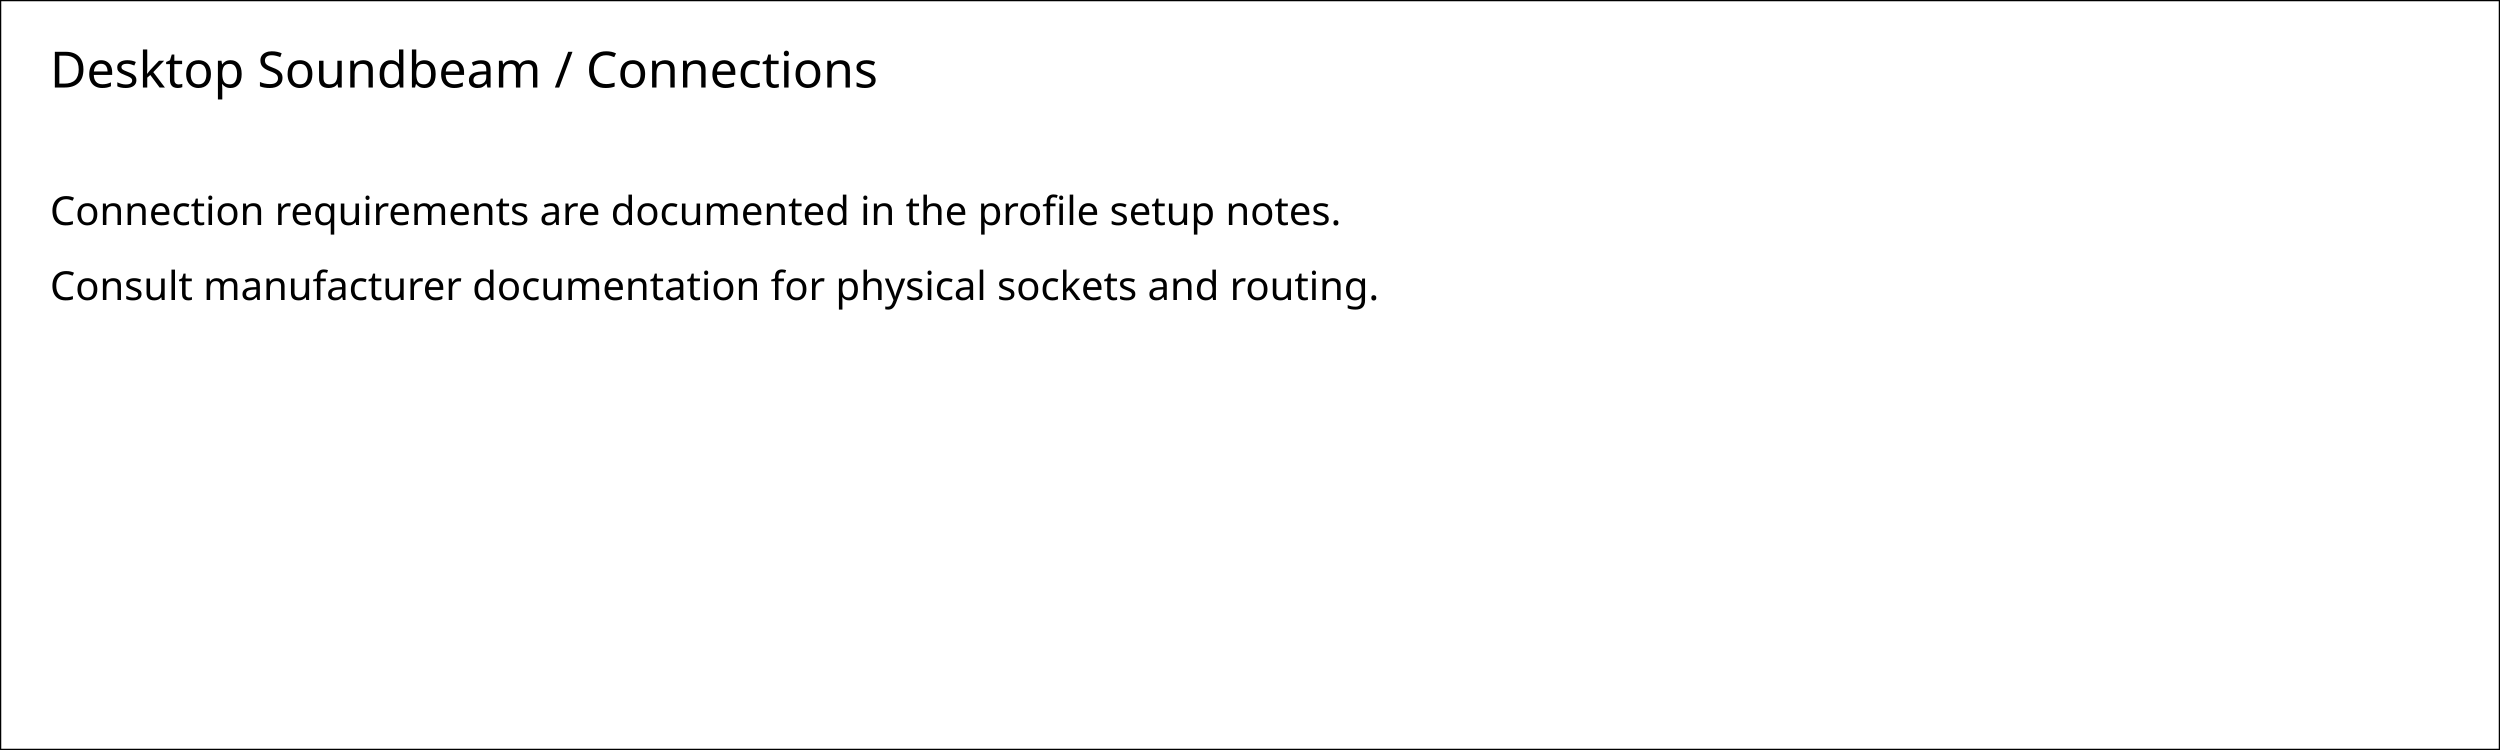
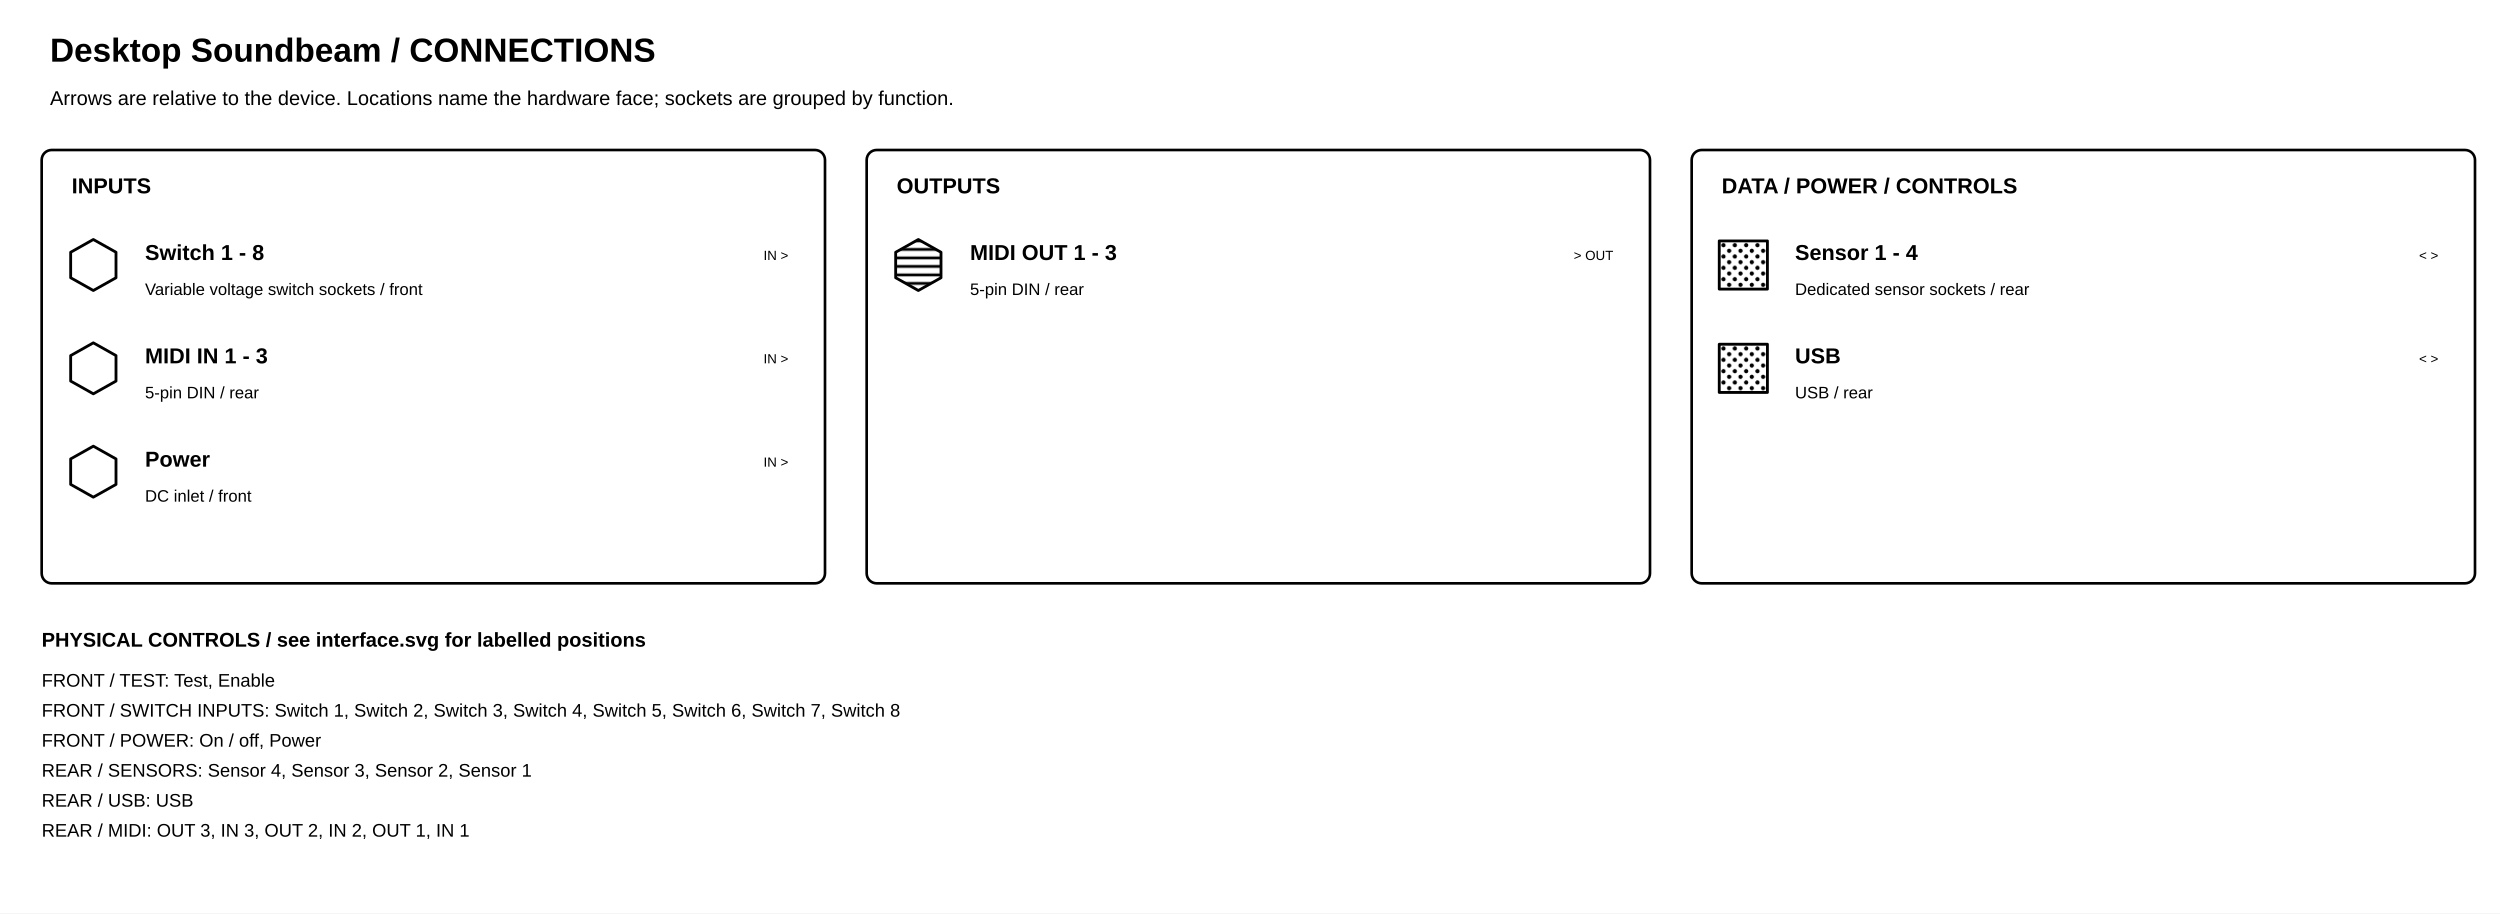
- <svg xmlns="http://www.w3.org/2000/svg" viewBox="0 0 1000 300" role="img" aria-labelledby="title description">
-   <rect width="1000" height="300" fill="#fff" stroke="#000" />
-   <text x="20" y="35" font-family="sans-serif" font-size="20" fill="#000">Desktop Soundbeam / Connections</text>
-   <text x="20" y="90" font-family="sans-serif" font-size="16" fill="#000">Connection requirements are documented in the profile setup notes.</text>
-   <text x="20" y="120" font-family="sans-serif" font-size="16" fill="#000">Consult manufacturer documentation for physical sockets and routing.</text>
+ <svg xmlns="http://www.w3.org/2000/svg" viewBox="0 0 1500 548" role="img" aria-labelledby="title description">
+   <defs>
+     <pattern id="tactile-stripes" width="6" height="6" patternUnits="userSpaceOnUse">
+       <rect width="6" height="6" fill="#fff" />
+       <path d="M0 3H6" stroke="#000" stroke-width="2" />
+     </pattern>
+     <pattern id="tactile-dots" width="8" height="8" patternUnits="userSpaceOnUse">
+       <rect width="8" height="8" fill="#fff" />
+       <circle cx="2" cy="2" r="1.5" fill="#000" />
+       <circle cx="6" cy="6" r="1.5" fill="#000" />
+     </pattern>
+   </defs>
+   <style>text{font-family:Arial,Helvetica,sans-serif;fill:#000;stroke:none}.line{fill:#fff;stroke:#000;stroke-width:1.6;stroke-linejoin:round;stroke-linecap:round}.thin{fill:none;stroke:#000;stroke-width:1;stroke-linejoin:round;stroke-linecap:round}</style>
+   <rect x="0" y="0" width="1500" height="548" fill="#fff" stroke="none" stroke-width="1.6" />
+   <text x="30" y="37" fill="#000" font-family="Arial,Helvetica,sans-serif" font-size="20" text-anchor="start" font-weight="bold">Desktop Soundbeam / CONNECTIONS</text>
+   <text x="30" y="63" fill="#000" font-family="Arial,Helvetica,sans-serif" font-size="12" text-anchor="start">Arrows are relative to the device. Locations name the hardware face; sockets are grouped by function.</text>
+   <rect x="25" y="90" width="470" height="260" fill="#fff" stroke="#000" stroke-width="1.6" rx="6" />
+   <text x="43" y="116" fill="#000" font-family="Arial,Helvetica,sans-serif" font-size="13" text-anchor="start" font-weight="bold">INPUTS</text>
+   <g id="port-0-1" aria-label="Switch 1 - 8" data-direction="input">
+     <svg data-symbol="input" x="39.000" y="142.000" width="34.000" height="34.000" viewBox="0 0 40 40">
+       <g fill="none" stroke="#000" stroke-width="2" stroke-linejoin="round">
+         <polygon points="20,2 36,11 36,29 20,38 4,29 4,11" fill="#fff" />
+       </g>
+     </svg>
+     <text x="87" y="156" fill="#000" font-family="Arial,Helvetica,sans-serif" font-size="13" text-anchor="start" font-weight="bold">Switch 1 - 8</text>
+     <text x="87" y="177" fill="#000" font-family="Arial,Helvetica,sans-serif" font-size="10" text-anchor="start">Variable voltage switch sockets / front</text>
+     <text x="473" y="156" fill="#000" font-family="Arial,Helvetica,sans-serif" font-size="8" text-anchor="end">IN &gt;</text>
+   </g>
+   <g id="port-0-2" aria-label="MIDI IN 1 - 3" data-direction="input">
+     <svg data-symbol="input" x="39.000" y="204.000" width="34.000" height="34.000" viewBox="0 0 40 40">
+       <g fill="none" stroke="#000" stroke-width="2" stroke-linejoin="round">
+         <polygon points="20,2 36,11 36,29 20,38 4,29 4,11" fill="#fff" />
+       </g>
+     </svg>
+     <text x="87" y="218" fill="#000" font-family="Arial,Helvetica,sans-serif" font-size="13" text-anchor="start" font-weight="bold">MIDI IN 1 - 3</text>
+     <text x="87" y="239" fill="#000" font-family="Arial,Helvetica,sans-serif" font-size="10" text-anchor="start">5-pin DIN / rear</text>
+     <text x="473" y="218" fill="#000" font-family="Arial,Helvetica,sans-serif" font-size="8" text-anchor="end">IN &gt;</text>
+   </g>
+   <g id="port-0-3" aria-label="Power" data-direction="input">
+     <svg data-symbol="input" x="39.000" y="266.000" width="34.000" height="34.000" viewBox="0 0 40 40">
+       <g fill="none" stroke="#000" stroke-width="2" stroke-linejoin="round">
+         <polygon points="20,2 36,11 36,29 20,38 4,29 4,11" fill="#fff" />
+       </g>
+     </svg>
+     <text x="87" y="280" fill="#000" font-family="Arial,Helvetica,sans-serif" font-size="13" text-anchor="start" font-weight="bold">Power</text>
+     <text x="87" y="301" fill="#000" font-family="Arial,Helvetica,sans-serif" font-size="10" text-anchor="start">DC inlet / front</text>
+     <text x="473" y="280" fill="#000" font-family="Arial,Helvetica,sans-serif" font-size="8" text-anchor="end">IN &gt;</text>
+   </g>
+   <rect x="520" y="90" width="470" height="260" fill="#fff" stroke="#000" stroke-width="1.6" rx="6" />
+   <text x="538" y="116" fill="#000" font-family="Arial,Helvetica,sans-serif" font-size="13" text-anchor="start" font-weight="bold">OUTPUTS</text>
+   <g id="port-1-1" aria-label="MIDI OUT 1 - 3" data-direction="output">
+     <svg data-symbol="output" x="534.000" y="142.000" width="34.000" height="34.000" viewBox="0 0 40 40">
+       <g fill="none" stroke="#000" stroke-width="2" stroke-linejoin="round">
+         <polygon points="20,2 36,11 36,29 20,38 4,29 4,11" fill="url(#tactile-stripes)" />
+       </g>
+     </svg>
+     <text x="582" y="156" fill="#000" font-family="Arial,Helvetica,sans-serif" font-size="13" text-anchor="start" font-weight="bold">MIDI OUT 1 - 3</text>
+     <text x="582" y="177" fill="#000" font-family="Arial,Helvetica,sans-serif" font-size="10" text-anchor="start">5-pin DIN / rear</text>
+     <text x="968" y="156" fill="#000" font-family="Arial,Helvetica,sans-serif" font-size="8" text-anchor="end">&gt; OUT</text>
+   </g>
+   <rect x="1015" y="90" width="470" height="260" fill="#fff" stroke="#000" stroke-width="1.6" rx="6" />
+   <text x="1033" y="116" fill="#000" font-family="Arial,Helvetica,sans-serif" font-size="13" text-anchor="start" font-weight="bold">DATA / POWER / CONTROLS</text>
+   <g id="port-2-1" aria-label="Sensor 1 - 4" data-direction="bidirectional">
+     <svg data-symbol="bidirectional" x="1029.000" y="142.000" width="34.000" height="34.000" viewBox="0 0 40 40">
+       <g fill="none" stroke="#000" stroke-width="2" stroke-linejoin="round">
+         <rect x="3" y="3" width="34" height="34" fill="url(#tactile-dots)" />
+       </g>
+     </svg>
+     <text x="1077" y="156" fill="#000" font-family="Arial,Helvetica,sans-serif" font-size="13" text-anchor="start" font-weight="bold">Sensor 1 - 4</text>
+     <text x="1077" y="177" fill="#000" font-family="Arial,Helvetica,sans-serif" font-size="10" text-anchor="start">Dedicated sensor sockets / rear</text>
+     <text x="1463" y="156" fill="#000" font-family="Arial,Helvetica,sans-serif" font-size="8" text-anchor="end">&lt; &gt;</text>
+   </g>
+   <g id="port-2-2" aria-label="USB" data-direction="bidirectional">
+     <svg data-symbol="bidirectional" x="1029.000" y="204.000" width="34.000" height="34.000" viewBox="0 0 40 40">
+       <g fill="none" stroke="#000" stroke-width="2" stroke-linejoin="round">
+         <rect x="3" y="3" width="34" height="34" fill="url(#tactile-dots)" />
+       </g>
+     </svg>
+     <text x="1077" y="218" fill="#000" font-family="Arial,Helvetica,sans-serif" font-size="13" text-anchor="start" font-weight="bold">USB</text>
+     <text x="1077" y="239" fill="#000" font-family="Arial,Helvetica,sans-serif" font-size="10" text-anchor="start">USB / rear</text>
+     <text x="1463" y="218" fill="#000" font-family="Arial,Helvetica,sans-serif" font-size="8" text-anchor="end">&lt; &gt;</text>
+   </g>
+   <text x="25" y="388" fill="#000" font-family="Arial,Helvetica,sans-serif" font-size="12" text-anchor="start" font-weight="bold">PHYSICAL CONTROLS / see interface.svg for labelled positions</text>
+   <text x="25" y="412" fill="#000" font-family="Arial,Helvetica,sans-serif" font-size="11" text-anchor="start">FRONT / TEST: Test, Enable</text>
+   <text x="25" y="430" fill="#000" font-family="Arial,Helvetica,sans-serif" font-size="11" text-anchor="start">FRONT / SWITCH INPUTS: Switch 1, Switch 2, Switch 3, Switch 4, Switch 5, Switch 6, Switch 7, Switch 8</text>
+   <text x="25" y="448" fill="#000" font-family="Arial,Helvetica,sans-serif" font-size="11" text-anchor="start">FRONT / POWER: On / off, Power</text>
+   <text x="25" y="466" fill="#000" font-family="Arial,Helvetica,sans-serif" font-size="11" text-anchor="start">REAR / SENSORS: Sensor 4, Sensor 3, Sensor 2, Sensor 1</text>
+   <text x="25" y="484" fill="#000" font-family="Arial,Helvetica,sans-serif" font-size="11" text-anchor="start">REAR / USB: USB</text>
+   <text x="25" y="502" fill="#000" font-family="Arial,Helvetica,sans-serif" font-size="11" text-anchor="start">REAR / MIDI: OUT 3, IN 3, OUT 2, IN 2, OUT 1, IN 1</text>
</svg>
